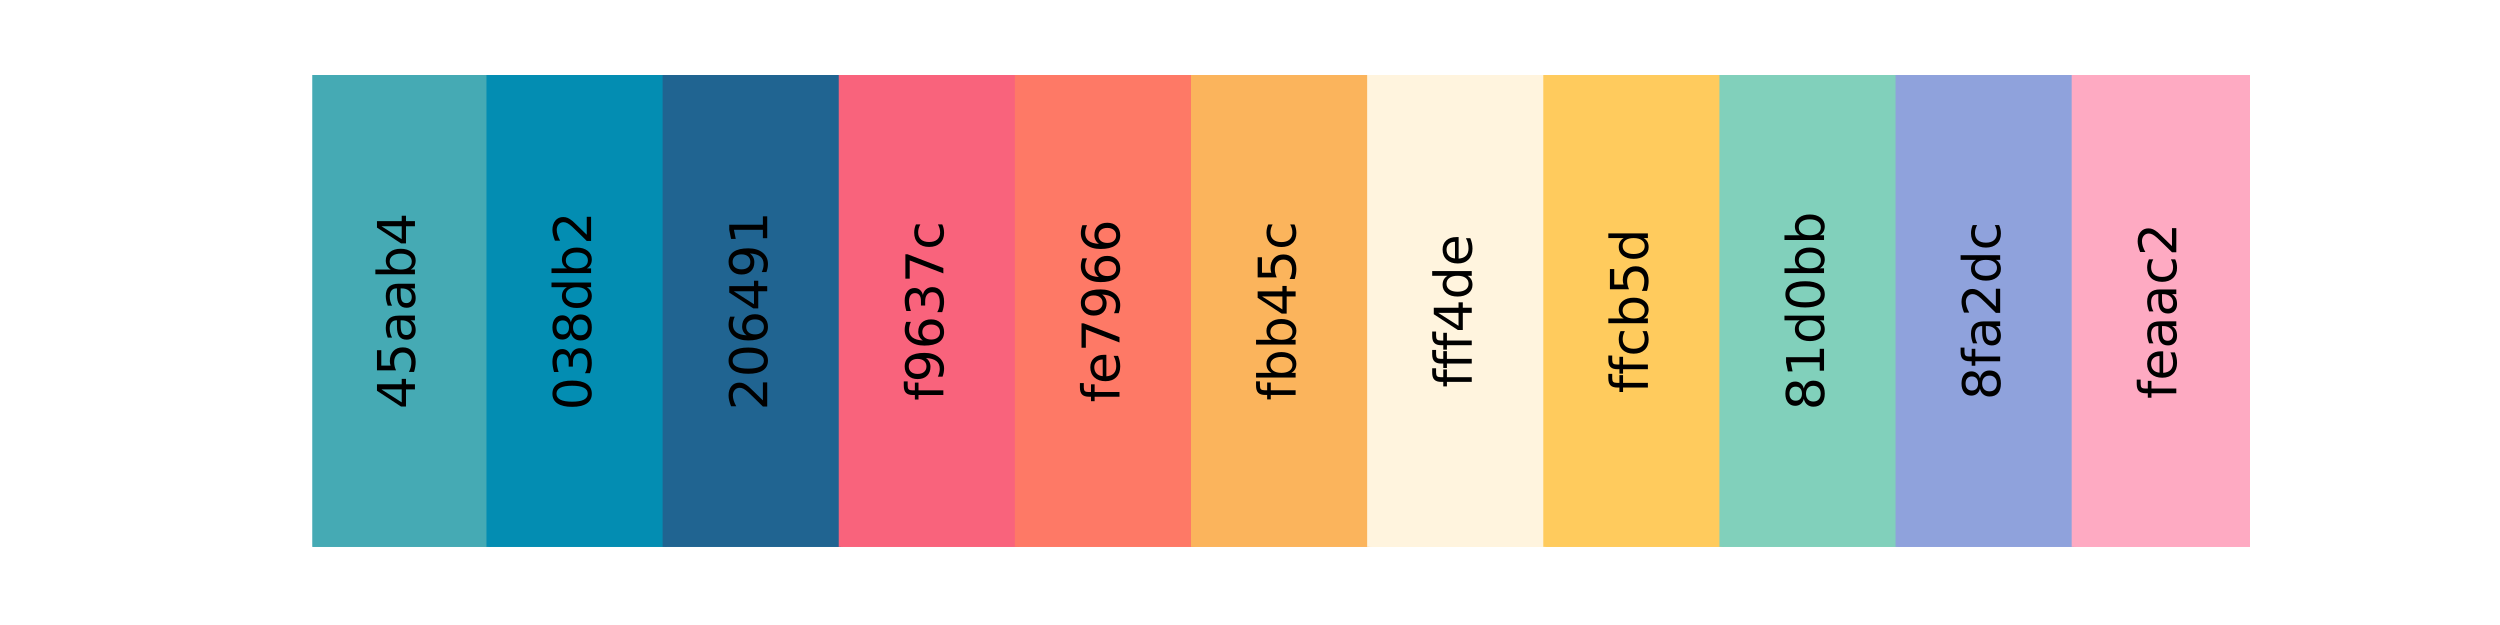
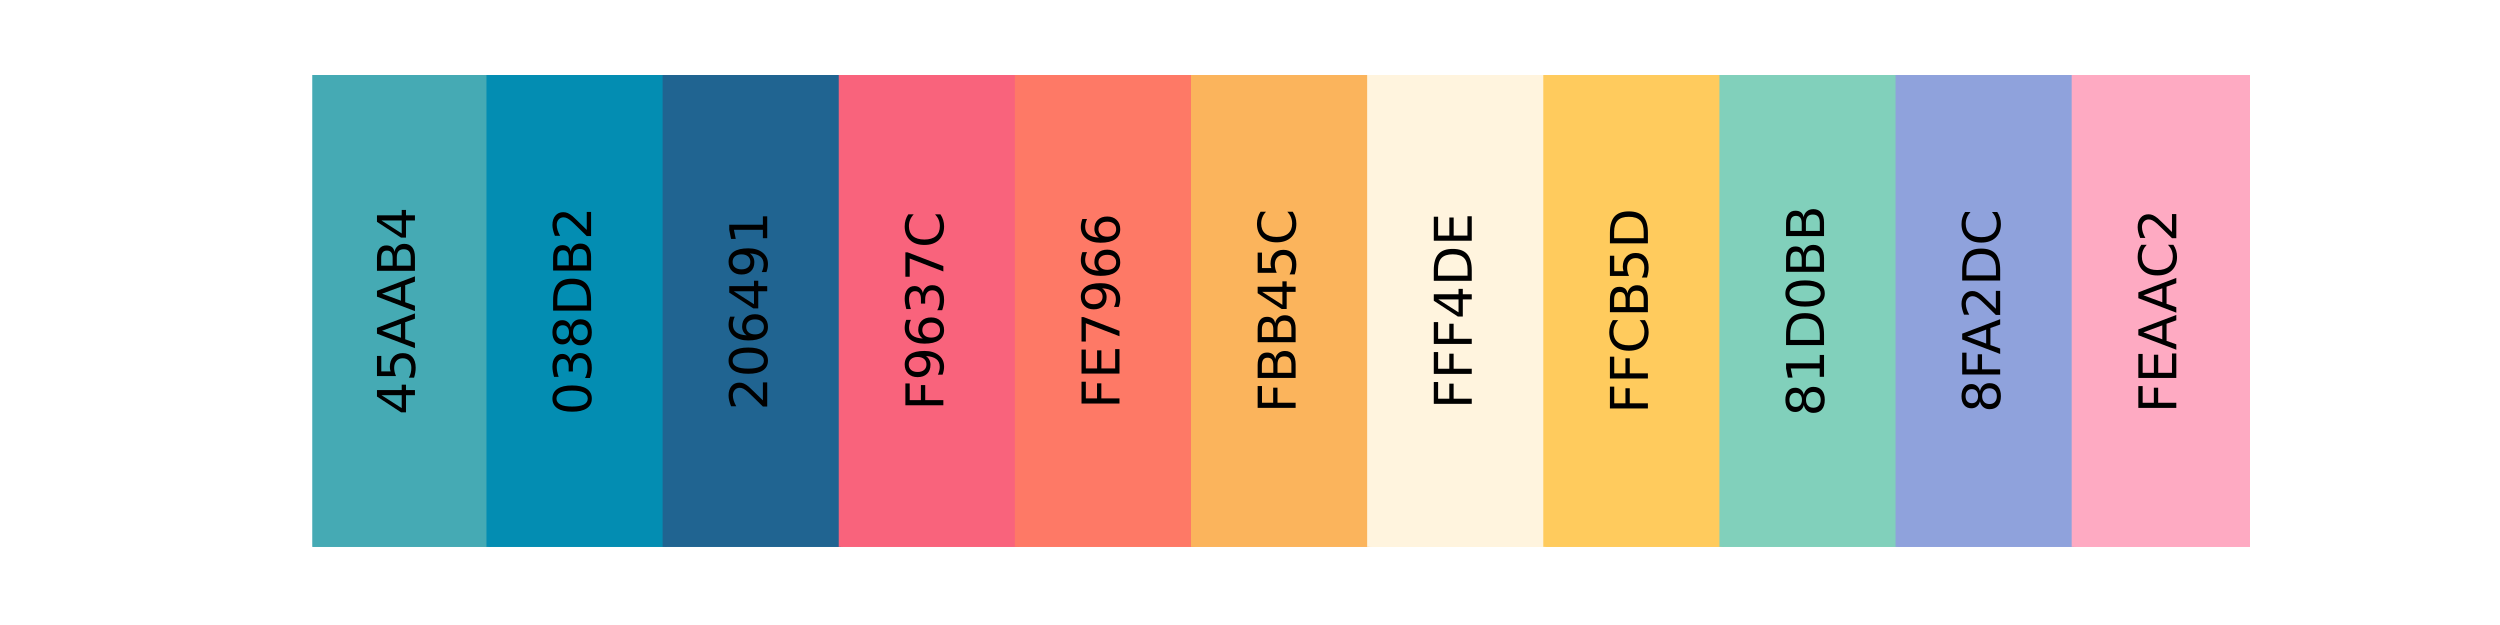
<svg xmlns="http://www.w3.org/2000/svg" xmlns:xlink="http://www.w3.org/1999/xlink" height="144pt" version="1.1" viewBox="0 0 576 144" width="576pt">
  <defs>
    <style type="text/css">
*{stroke-linecap:butt;stroke-linejoin:round;}
  </style>
  </defs>
  <g id="figure_1">
    <g id="patch_1">
      <path d="M 0 144  L 576 144  L 576 0  L 0 0  z " style="fill:#ffffff;" />
    </g>
    <g id="axes_1">
      <g id="patch_2">
-         <path clip-path="url(#pbe54820634)" d="M 72 126  L 112.582 126  L 112.582 17.28  L 72 17.28  z " style="fill:#45aab4;stroke:#45aab4;stroke-linejoin:miter;" />
+         <path clip-path="url(#p4ceb09b777)" d="M 72 126  L 112.582 126  L 112.582 17.28  L 72 17.28  z " style="fill:#45aab4;stroke:#45aab4;stroke-linejoin:miter;" />
      </g>
      <g id="patch_3">
-         <path clip-path="url(#pbe54820634)" d="M 112.582 126  L 153.164 126  L 153.164 17.28  L 112.582 17.28  z " style="fill:#038db2;stroke:#038db2;stroke-linejoin:miter;" />
+         <path clip-path="url(#p4ceb09b777)" d="M 112.582 126  L 153.164 126  L 153.164 17.28  L 112.582 17.28  z " style="fill:#038db2;stroke:#038db2;stroke-linejoin:miter;" />
      </g>
      <g id="patch_4">
-         <path clip-path="url(#pbe54820634)" d="M 153.164 126  L 193.745 126  L 193.745 17.28  L 153.164 17.28  z " style="fill:#206491;stroke:#206491;stroke-linejoin:miter;" />
+         <path clip-path="url(#p4ceb09b777)" d="M 153.164 126  L 193.745 126  L 193.745 17.28  L 153.164 17.28  z " style="fill:#206491;stroke:#206491;stroke-linejoin:miter;" />
      </g>
      <g id="patch_5">
-         <path clip-path="url(#pbe54820634)" d="M 193.745 126  L 234.327 126  L 234.327 17.28  L 193.745 17.28  z " style="fill:#f9637c;stroke:#f9637c;stroke-linejoin:miter;" />
+         <path clip-path="url(#p4ceb09b777)" d="M 193.745 126  L 234.327 126  L 234.327 17.28  L 193.745 17.28  z " style="fill:#f9637c;stroke:#f9637c;stroke-linejoin:miter;" />
      </g>
      <g id="patch_6">
-         <path clip-path="url(#pbe54820634)" d="M 234.327 126  L 274.909 126  L 274.909 17.28  L 234.327 17.28  z " style="fill:#fe7966;stroke:#fe7966;stroke-linejoin:miter;" />
+         <path clip-path="url(#p4ceb09b777)" d="M 234.327 126  L 274.909 126  L 274.909 17.28  L 234.327 17.28  z " style="fill:#fe7966;stroke:#fe7966;stroke-linejoin:miter;" />
      </g>
      <g id="patch_7">
-         <path clip-path="url(#pbe54820634)" d="M 274.909 126  L 315.491 126  L 315.491 17.28  L 274.909 17.28  z " style="fill:#fbb45c;stroke:#fbb45c;stroke-linejoin:miter;" />
+         <path clip-path="url(#p4ceb09b777)" d="M 274.909 126  L 315.491 126  L 315.491 17.28  L 274.909 17.28  z " style="fill:#fbb45c;stroke:#fbb45c;stroke-linejoin:miter;" />
      </g>
      <g id="patch_8">
-         <path clip-path="url(#pbe54820634)" d="M 315.491 126  L 356.073 126  L 356.073 17.28  L 315.491 17.28  z " style="fill:#fff4de;stroke:#fff4de;stroke-linejoin:miter;" />
+         <path clip-path="url(#p4ceb09b777)" d="M 315.491 126  L 356.073 126  L 356.073 17.28  L 315.491 17.28  z " style="fill:#fff4de;stroke:#fff4de;stroke-linejoin:miter;" />
      </g>
      <g id="patch_9">
-         <path clip-path="url(#pbe54820634)" d="M 356.073 126  L 396.655 126  L 396.655 17.28  L 356.073 17.28  z " style="fill:#ffcb5d;stroke:#ffcb5d;stroke-linejoin:miter;" />
+         <path clip-path="url(#p4ceb09b777)" d="M 356.073 126  L 396.655 126  L 396.655 17.28  L 356.073 17.28  z " style="fill:#ffcb5d;stroke:#ffcb5d;stroke-linejoin:miter;" />
      </g>
      <g id="patch_10">
-         <path clip-path="url(#pbe54820634)" d="M 396.655 126  L 437.236 126  L 437.236 17.28  L 396.655 17.28  z " style="fill:#81d0bb;stroke:#81d0bb;stroke-linejoin:miter;" />
+         <path clip-path="url(#p4ceb09b777)" d="M 396.655 126  L 437.236 126  L 437.236 17.28  L 396.655 17.28  z " style="fill:#81d0bb;stroke:#81d0bb;stroke-linejoin:miter;" />
      </g>
      <g id="patch_11">
-         <path clip-path="url(#pbe54820634)" d="M 437.236 126  L 477.818 126  L 477.818 17.28  L 437.236 17.28  z " style="fill:#8fa2dc;stroke:#8fa2dc;stroke-linejoin:miter;" />
+         <path clip-path="url(#p4ceb09b777)" d="M 437.236 126  L 477.818 126  L 477.818 17.28  L 437.236 17.28  z " style="fill:#8fa2dc;stroke:#8fa2dc;stroke-linejoin:miter;" />
      </g>
      <g id="patch_12">
-         <path clip-path="url(#pbe54820634)" d="M 477.818 126  L 518.4 126  L 518.4 17.28  L 477.818 17.28  z " style="fill:#feaac2;stroke:#feaac2;stroke-linejoin:miter;" />
+         <path clip-path="url(#p4ceb09b777)" d="M 477.818 126  L 518.4 126  L 518.4 17.28  L 477.818 17.28  z " style="fill:#feaac2;stroke:#feaac2;stroke-linejoin:miter;" />
      </g>
      <g id="text_1">
        <defs>
          <path d="M 37.797 64.312  L 12.891 25.391  L 37.797 25.391  z M 35.203 72.906  L 47.609 72.906  L 47.609 25.391  L 58.016 25.391  L 58.016 17.188  L 47.609 17.188  L 47.609 0  L 37.797 0  L 37.797 17.188  L 4.891 17.188  L 4.891 26.703  z " id="DejaVuSans-52" />
          <path d="M 10.797 72.906  L 49.516 72.906  L 49.516 64.594  L 19.828 64.594  L 19.828 46.734  Q 21.969 47.469 24.109 47.828  Q 26.266 48.188 28.422 48.188  Q 40.625 48.188 47.75 41.5  Q 54.891 34.812 54.891 23.391  Q 54.891 11.625 47.562 5.094  Q 40.234 -1.422 26.906 -1.422  Q 22.312 -1.422 17.547 -0.641  Q 12.797 0.141 7.719 1.703  L 7.719 11.625  Q 12.109 9.234 16.797 8.062  Q 21.484 6.891 26.703 6.891  Q 35.156 6.891 40.078 11.328  Q 45.016 15.766 45.016 23.391  Q 45.016 31 40.078 35.438  Q 35.156 39.891 26.703 39.891  Q 22.75 39.891 18.812 39.016  Q 14.891 38.141 10.797 36.281  z " id="DejaVuSans-53" />
-           <path d="M 34.281 27.484  Q 23.391 27.484 19.188 25  Q 14.984 22.516 14.984 16.5  Q 14.984 11.719 18.141 8.906  Q 21.297 6.109 26.703 6.109  Q 34.188 6.109 38.703 11.406  Q 43.219 16.703 43.219 25.484  L 43.219 27.484  z M 52.203 31.203  L 52.203 0  L 43.219 0  L 43.219 8.297  Q 40.141 3.328 35.547 0.953  Q 30.953 -1.422 24.312 -1.422  Q 15.922 -1.422 10.953 3.297  Q 6 8.016 6 15.922  Q 6 25.141 12.172 29.828  Q 18.359 34.516 30.609 34.516  L 43.219 34.516  L 43.219 35.406  Q 43.219 41.609 39.141 45  Q 35.062 48.391 27.688 48.391  Q 23 48.391 18.547 47.266  Q 14.109 46.141 10.016 43.891  L 10.016 52.203  Q 14.938 54.109 19.578 55.047  Q 24.219 56 28.609 56  Q 40.484 56 46.344 49.844  Q 52.203 43.703 52.203 31.203  z " id="DejaVuSans-97" />
-           <path d="M 48.688 27.297  Q 48.688 37.203 44.609 42.844  Q 40.531 48.484 33.406 48.484  Q 26.266 48.484 22.188 42.844  Q 18.109 37.203 18.109 27.297  Q 18.109 17.391 22.188 11.75  Q 26.266 6.109 33.406 6.109  Q 40.531 6.109 44.609 11.75  Q 48.688 17.391 48.688 27.297  z M 18.109 46.391  Q 20.953 51.266 25.266 53.625  Q 29.594 56 35.594 56  Q 45.562 56 51.781 48.094  Q 58.016 40.188 58.016 27.297  Q 58.016 14.406 51.781 6.484  Q 45.562 -1.422 35.594 -1.422  Q 29.594 -1.422 25.266 0.953  Q 20.953 3.328 18.109 8.203  L 18.109 0  L 9.078 0  L 9.078 75.984  L 18.109 75.984  z " id="DejaVuSans-98" />
+           <path d="M 34.188 63.188  L 20.797 26.906  L 47.609 26.906  z M 28.609 72.906  L 39.797 72.906  L 67.578 0  L 57.328 0  L 50.688 18.703  L 17.828 18.703  L 11.188 0  L 0.781 0  z " id="DejaVuSans-65" />
+           <path d="M 19.672 34.812  L 19.672 8.109  L 35.5 8.109  Q 43.453 8.109 47.281 11.406  Q 51.125 14.703 51.125 21.484  Q 51.125 28.328 47.281 31.562  Q 43.453 34.812 35.5 34.812  z M 19.672 64.797  L 19.672 42.828  L 34.281 42.828  Q 41.5 42.828 45.031 45.531  Q 48.578 48.25 48.578 53.812  Q 48.578 59.328 45.031 62.062  Q 41.5 64.797 34.281 64.797  z M 9.812 72.906  L 35.016 72.906  Q 46.297 72.906 52.391 68.219  Q 58.5 63.531 58.5 54.891  Q 58.5 48.188 55.375 44.234  Q 52.25 40.281 46.188 39.312  Q 53.469 37.75 57.5 32.781  Q 61.531 27.828 61.531 20.406  Q 61.531 10.641 54.891 5.312  Q 48.25 0 35.984 0  L 9.812 0  z " id="DejaVuSans-66" />
        </defs>
-         <g transform="translate(95.60216 94.25531)rotate(-90)scale(0.12 -0.12)">
+         <g transform="translate(95.60216 95.58281)rotate(-90)scale(0.12 -0.12)">
          <use xlink:href="#DejaVuSans-52" />
          <use x="63.623" xlink:href="#DejaVuSans-53" />
-           <use x="127.246" xlink:href="#DejaVuSans-97" />
-           <use x="188.525" xlink:href="#DejaVuSans-97" />
-           <use x="249.805" xlink:href="#DejaVuSans-98" />
-           <use x="313.281" xlink:href="#DejaVuSans-52" />
+           <use x="127.246" xlink:href="#DejaVuSans-65" />
+           <use x="198.404" xlink:href="#DejaVuSans-65" />
+           <use x="266.812" xlink:href="#DejaVuSans-66" />
+           <use x="335.416" xlink:href="#DejaVuSans-52" />
        </g>
      </g>
      <g id="text_2">
        <defs>
          <path d="M 31.781 66.406  Q 24.172 66.406 20.328 58.906  Q 16.5 51.422 16.5 36.375  Q 16.5 21.391 20.328 13.891  Q 24.172 6.391 31.781 6.391  Q 39.453 6.391 43.281 13.891  Q 47.125 21.391 47.125 36.375  Q 47.125 51.422 43.281 58.906  Q 39.453 66.406 31.781 66.406  z M 31.781 74.219  Q 44.047 74.219 50.516 64.516  Q 56.984 54.828 56.984 36.375  Q 56.984 17.969 50.516 8.266  Q 44.047 -1.422 31.781 -1.422  Q 19.531 -1.422 13.062 8.266  Q 6.594 17.969 6.594 36.375  Q 6.594 54.828 13.062 64.516  Q 19.531 74.219 31.781 74.219  z " id="DejaVuSans-48" />
          <path d="M 40.578 39.312  Q 47.656 37.797 51.625 33  Q 55.609 28.219 55.609 21.188  Q 55.609 10.406 48.188 4.484  Q 40.766 -1.422 27.094 -1.422  Q 22.516 -1.422 17.656 -0.516  Q 12.797 0.391 7.625 2.203  L 7.625 11.719  Q 11.719 9.328 16.594 8.109  Q 21.484 6.891 26.812 6.891  Q 36.078 6.891 40.938 10.547  Q 45.797 14.203 45.797 21.188  Q 45.797 27.641 41.281 31.266  Q 36.766 34.906 28.719 34.906  L 20.219 34.906  L 20.219 43.016  L 29.109 43.016  Q 36.375 43.016 40.234 45.922  Q 44.094 48.828 44.094 54.297  Q 44.094 59.906 40.109 62.906  Q 36.141 65.922 28.719 65.922  Q 24.656 65.922 20.016 65.031  Q 15.375 64.156 9.812 62.312  L 9.812 71.094  Q 15.438 72.656 20.344 73.438  Q 25.25 74.219 29.594 74.219  Q 40.828 74.219 47.359 69.109  Q 53.906 64.016 53.906 55.328  Q 53.906 49.266 50.438 45.094  Q 46.969 40.922 40.578 39.312  z " id="DejaVuSans-51" />
          <path d="M 31.781 34.625  Q 24.75 34.625 20.719 30.859  Q 16.703 27.094 16.703 20.516  Q 16.703 13.922 20.719 10.156  Q 24.75 6.391 31.781 6.391  Q 38.812 6.391 42.859 10.172  Q 46.922 13.969 46.922 20.516  Q 46.922 27.094 42.891 30.859  Q 38.875 34.625 31.781 34.625  z M 21.922 38.812  Q 15.578 40.375 12.031 44.719  Q 8.5 49.078 8.5 55.328  Q 8.5 64.062 14.719 69.141  Q 20.953 74.219 31.781 74.219  Q 42.672 74.219 48.875 69.141  Q 55.078 64.062 55.078 55.328  Q 55.078 49.078 51.531 44.719  Q 48 40.375 41.703 38.812  Q 48.828 37.156 52.797 32.312  Q 56.781 27.484 56.781 20.516  Q 56.781 9.906 50.312 4.234  Q 43.844 -1.422 31.781 -1.422  Q 19.734 -1.422 13.25 4.234  Q 6.781 9.906 6.781 20.516  Q 6.781 27.484 10.781 32.312  Q 14.797 37.156 21.922 38.812  z M 18.312 54.391  Q 18.312 48.734 21.844 45.562  Q 25.391 42.391 31.781 42.391  Q 38.141 42.391 41.719 45.562  Q 45.312 48.734 45.312 54.391  Q 45.312 60.062 41.719 63.234  Q 38.141 66.406 31.781 66.406  Q 25.391 66.406 21.844 63.234  Q 18.312 60.062 18.312 54.391  z " id="DejaVuSans-56" />
-           <path d="M 45.406 46.391  L 45.406 75.984  L 54.391 75.984  L 54.391 0  L 45.406 0  L 45.406 8.203  Q 42.578 3.328 38.25 0.953  Q 33.938 -1.422 27.875 -1.422  Q 17.969 -1.422 11.734 6.484  Q 5.516 14.406 5.516 27.297  Q 5.516 40.188 11.734 48.094  Q 17.969 56 27.875 56  Q 33.938 56 38.25 53.625  Q 42.578 51.266 45.406 46.391  z M 14.797 27.297  Q 14.797 17.391 18.875 11.75  Q 22.953 6.109 30.078 6.109  Q 37.203 6.109 41.297 11.75  Q 45.406 17.391 45.406 27.297  Q 45.406 37.203 41.297 42.844  Q 37.203 48.484 30.078 48.484  Q 22.953 48.484 18.875 42.844  Q 14.797 37.203 14.797 27.297  z " id="DejaVuSans-100" />
+           <path d="M 19.672 64.797  L 19.672 8.109  L 31.594 8.109  Q 46.688 8.109 53.688 14.938  Q 60.688 21.781 60.688 36.531  Q 60.688 51.172 53.688 57.984  Q 46.688 64.797 31.594 64.797  z M 9.812 72.906  L 30.078 72.906  Q 51.266 72.906 61.172 64.094  Q 71.094 55.281 71.094 36.531  Q 71.094 17.672 61.125 8.828  Q 51.172 0 30.078 0  L 9.812 0  z " id="DejaVuSans-68" />
          <path d="M 19.188 8.297  L 53.609 8.297  L 53.609 0  L 7.328 0  L 7.328 8.297  Q 12.938 14.109 22.625 23.891  Q 32.328 33.688 34.812 36.531  Q 39.547 41.844 41.422 45.531  Q 43.312 49.219 43.312 52.781  Q 43.312 58.594 39.234 62.25  Q 35.156 65.922 28.609 65.922  Q 23.969 65.922 18.812 64.312  Q 13.672 62.703 7.812 59.422  L 7.812 69.391  Q 13.766 71.781 18.938 73  Q 24.125 74.219 28.422 74.219  Q 39.75 74.219 46.484 68.547  Q 53.219 62.891 53.219 53.422  Q 53.219 48.922 51.531 44.891  Q 49.859 40.875 45.406 35.406  Q 44.188 33.984 37.641 27.219  Q 31.109 20.453 19.188 8.297  z " id="DejaVuSans-50" />
        </defs>
-         <g transform="translate(136.184 94.52813)rotate(-90)scale(0.12 -0.12)">
+         <g transform="translate(136.184 95.64656)rotate(-90)scale(0.12 -0.12)">
          <use xlink:href="#DejaVuSans-48" />
          <use x="63.623" xlink:href="#DejaVuSans-51" />
          <use x="127.246" xlink:href="#DejaVuSans-56" />
-           <use x="190.869" xlink:href="#DejaVuSans-100" />
-           <use x="254.346" xlink:href="#DejaVuSans-98" />
-           <use x="317.822" xlink:href="#DejaVuSans-50" />
+           <use x="190.869" xlink:href="#DejaVuSans-68" />
+           <use x="267.871" xlink:href="#DejaVuSans-66" />
+           <use x="336.475" xlink:href="#DejaVuSans-50" />
        </g>
      </g>
      <g id="text_3">
        <defs>
          <path d="M 33.016 40.375  Q 26.375 40.375 22.484 35.828  Q 18.609 31.297 18.609 23.391  Q 18.609 15.531 22.484 10.953  Q 26.375 6.391 33.016 6.391  Q 39.656 6.391 43.531 10.953  Q 47.406 15.531 47.406 23.391  Q 47.406 31.297 43.531 35.828  Q 39.656 40.375 33.016 40.375  z M 52.594 71.297  L 52.594 62.312  Q 48.875 64.062 45.094 64.984  Q 41.312 65.922 37.594 65.922  Q 27.828 65.922 22.672 59.328  Q 17.531 52.734 16.797 39.406  Q 19.672 43.656 24.016 45.922  Q 28.375 48.188 33.594 48.188  Q 44.578 48.188 50.953 41.516  Q 57.328 34.859 57.328 23.391  Q 57.328 12.156 50.688 5.359  Q 44.047 -1.422 33.016 -1.422  Q 20.359 -1.422 13.672 8.266  Q 6.984 17.969 6.984 36.375  Q 6.984 53.656 15.188 63.938  Q 23.391 74.219 37.203 74.219  Q 40.922 74.219 44.703 73.484  Q 48.484 72.75 52.594 71.297  z " id="DejaVuSans-54" />
          <path d="M 10.984 1.516  L 10.984 10.5  Q 14.703 8.734 18.5 7.812  Q 22.312 6.891 25.984 6.891  Q 35.75 6.891 40.891 13.453  Q 46.047 20.016 46.781 33.406  Q 43.953 29.203 39.594 26.953  Q 35.25 24.703 29.984 24.703  Q 19.047 24.703 12.672 31.312  Q 6.297 37.938 6.297 49.422  Q 6.297 60.641 12.938 67.422  Q 19.578 74.219 30.609 74.219  Q 43.266 74.219 49.922 64.516  Q 56.594 54.828 56.594 36.375  Q 56.594 19.141 48.406 8.859  Q 40.234 -1.422 26.422 -1.422  Q 22.703 -1.422 18.891 -0.688  Q 15.094 0.047 10.984 1.516  z M 30.609 32.422  Q 37.25 32.422 41.125 36.953  Q 45.016 41.5 45.016 49.422  Q 45.016 57.281 41.125 61.844  Q 37.25 66.406 30.609 66.406  Q 23.969 66.406 20.094 61.844  Q 16.219 57.281 16.219 49.422  Q 16.219 41.5 20.094 36.953  Q 23.969 32.422 30.609 32.422  z " id="DejaVuSans-57" />
          <path d="M 12.406 8.297  L 28.516 8.297  L 28.516 63.922  L 10.984 60.406  L 10.984 69.391  L 28.422 72.906  L 38.281 72.906  L 38.281 8.297  L 54.391 8.297  L 54.391 0  L 12.406 0  z " id="DejaVuSans-49" />
        </defs>
        <g transform="translate(176.7658 94.545)rotate(-90)scale(0.12 -0.12)">
          <use xlink:href="#DejaVuSans-50" />
          <use x="63.623" xlink:href="#DejaVuSans-48" />
          <use x="127.246" xlink:href="#DejaVuSans-54" />
          <use x="190.869" xlink:href="#DejaVuSans-52" />
          <use x="254.492" xlink:href="#DejaVuSans-57" />
          <use x="318.115" xlink:href="#DejaVuSans-49" />
        </g>
      </g>
      <g id="text_4">
        <defs>
-           <path d="M 37.109 75.984  L 37.109 68.5  L 28.516 68.5  Q 23.688 68.5 21.797 66.547  Q 19.922 64.594 19.922 59.516  L 19.922 54.688  L 34.719 54.688  L 34.719 47.703  L 19.922 47.703  L 19.922 0  L 10.891 0  L 10.891 47.703  L 2.297 47.703  L 2.297 54.688  L 10.891 54.688  L 10.891 58.5  Q 10.891 67.625 15.141 71.797  Q 19.391 75.984 28.609 75.984  z " id="DejaVuSans-102" />
+           <path d="M 9.812 72.906  L 51.703 72.906  L 51.703 64.594  L 19.672 64.594  L 19.672 43.109  L 48.578 43.109  L 48.578 34.812  L 19.672 34.812  L 19.672 0  L 9.812 0  z " id="DejaVuSans-70" />
          <path d="M 8.203 72.906  L 55.078 72.906  L 55.078 68.703  L 28.609 0  L 18.312 0  L 43.219 64.594  L 8.203 64.594  z " id="DejaVuSans-55" />
-           <path d="M 48.781 52.594  L 48.781 44.188  Q 44.969 46.297 41.141 47.344  Q 37.312 48.391 33.406 48.391  Q 24.656 48.391 19.812 42.844  Q 14.984 37.312 14.984 27.297  Q 14.984 17.281 19.812 11.734  Q 24.656 6.203 33.406 6.203  Q 37.312 6.203 41.141 7.25  Q 44.969 8.297 48.781 10.406  L 48.781 2.094  Q 45.016 0.344 40.984 -0.531  Q 36.969 -1.422 32.422 -1.422  Q 20.062 -1.422 12.781 6.344  Q 5.516 14.109 5.516 27.297  Q 5.516 40.672 12.859 48.328  Q 20.219 56 33.016 56  Q 37.156 56 41.109 55.141  Q 45.062 54.297 48.781 52.594  z " id="DejaVuSans-99" />
+           <path d="M 64.406 67.281  L 64.406 56.891  Q 59.422 61.531 53.781 63.812  Q 48.141 66.109 41.797 66.109  Q 29.297 66.109 22.656 58.469  Q 16.016 50.828 16.016 36.375  Q 16.016 21.969 22.656 14.328  Q 29.297 6.688 41.797 6.688  Q 48.141 6.688 53.781 8.984  Q 59.422 11.281 64.406 15.922  L 64.406 5.609  Q 59.234 2.094 53.438 0.328  Q 47.656 -1.422 41.219 -1.422  Q 24.656 -1.422 15.125 8.703  Q 5.609 18.844 5.609 36.375  Q 5.609 53.953 15.125 64.078  Q 24.656 74.219 41.219 74.219  Q 47.75 74.219 53.531 72.484  Q 59.328 70.75 64.406 67.281  z " id="DejaVuSans-67" />
        </defs>
-         <g transform="translate(217.3476 92.32125)rotate(-90)scale(0.12 -0.12)">
-           <use xlink:href="#DejaVuSans-102" />
-           <use x="35.205" xlink:href="#DejaVuSans-57" />
-           <use x="98.828" xlink:href="#DejaVuSans-54" />
-           <use x="162.451" xlink:href="#DejaVuSans-51" />
-           <use x="226.074" xlink:href="#DejaVuSans-55" />
-           <use x="289.697" xlink:href="#DejaVuSans-99" />
+         <g transform="translate(217.3476 94.55062)rotate(-90)scale(0.12 -0.12)">
+           <use xlink:href="#DejaVuSans-70" />
+           <use x="57.52" xlink:href="#DejaVuSans-57" />
+           <use x="121.143" xlink:href="#DejaVuSans-54" />
+           <use x="184.766" xlink:href="#DejaVuSans-51" />
+           <use x="248.389" xlink:href="#DejaVuSans-55" />
+           <use x="312.012" xlink:href="#DejaVuSans-67" />
        </g>
      </g>
      <g id="text_5">
        <defs>
-           <path d="M 56.203 29.594  L 56.203 25.203  L 14.891 25.203  Q 15.484 15.922 20.484 11.062  Q 25.484 6.203 34.422 6.203  Q 39.594 6.203 44.453 7.469  Q 49.312 8.734 54.109 11.281  L 54.109 2.781  Q 49.266 0.734 44.188 -0.344  Q 39.109 -1.422 33.891 -1.422  Q 20.797 -1.422 13.156 6.188  Q 5.516 13.812 5.516 26.812  Q 5.516 40.234 12.766 48.109  Q 20.016 56 32.328 56  Q 43.359 56 49.781 48.891  Q 56.203 41.797 56.203 29.594  z M 47.219 32.234  Q 47.125 39.594 43.094 43.984  Q 39.062 48.391 32.422 48.391  Q 24.906 48.391 20.391 44.141  Q 15.875 39.891 15.188 32.172  z " id="DejaVuSans-101" />
+           <path d="M 9.812 72.906  L 55.906 72.906  L 55.906 64.594  L 19.672 64.594  L 19.672 43.016  L 54.391 43.016  L 54.391 34.719  L 19.672 34.719  L 19.672 8.297  L 56.781 8.297  L 56.781 0  L 9.812 0  z " id="DejaVuSans-69" />
        </defs>
-         <g transform="translate(257.9294 92.71406)rotate(-90)scale(0.12 -0.12)">
-           <use xlink:href="#DejaVuSans-102" />
-           <use x="35.205" xlink:href="#DejaVuSans-101" />
-           <use x="96.729" xlink:href="#DejaVuSans-55" />
-           <use x="160.352" xlink:href="#DejaVuSans-57" />
-           <use x="223.975" xlink:href="#DejaVuSans-54" />
-           <use x="287.598" xlink:href="#DejaVuSans-54" />
+         <g transform="translate(257.9294 94.15219)rotate(-90)scale(0.12 -0.12)">
+           <use xlink:href="#DejaVuSans-70" />
+           <use x="57.52" xlink:href="#DejaVuSans-69" />
+           <use x="120.703" xlink:href="#DejaVuSans-55" />
+           <use x="184.326" xlink:href="#DejaVuSans-57" />
+           <use x="247.949" xlink:href="#DejaVuSans-54" />
+           <use x="311.572" xlink:href="#DejaVuSans-54" />
        </g>
      </g>
      <g id="text_6">
-         <g transform="translate(298.5113 92.30437)rotate(-90)scale(0.12 -0.12)">
-           <use xlink:href="#DejaVuSans-102" />
-           <use x="35.205" xlink:href="#DejaVuSans-98" />
-           <use x="98.682" xlink:href="#DejaVuSans-98" />
-           <use x="162.158" xlink:href="#DejaVuSans-52" />
-           <use x="225.781" xlink:href="#DejaVuSans-53" />
-           <use x="289.404" xlink:href="#DejaVuSans-99" />
+         <g transform="translate(298.5113 95.14875)rotate(-90)scale(0.12 -0.12)">
+           <use xlink:href="#DejaVuSans-70" />
+           <use x="57.52" xlink:href="#DejaVuSans-66" />
+           <use x="126.123" xlink:href="#DejaVuSans-66" />
+           <use x="194.727" xlink:href="#DejaVuSans-52" />
+           <use x="258.35" xlink:href="#DejaVuSans-53" />
+           <use x="321.973" xlink:href="#DejaVuSans-67" />
        </g>
      </g>
      <g id="text_7">
-         <g transform="translate(339.0931 89.295)rotate(-90)scale(0.12 -0.12)">
-           <use xlink:href="#DejaVuSans-102" />
-           <use x="35.205" xlink:href="#DejaVuSans-102" />
-           <use x="70.41" xlink:href="#DejaVuSans-102" />
-           <use x="105.615" xlink:href="#DejaVuSans-52" />
-           <use x="169.238" xlink:href="#DejaVuSans-100" />
-           <use x="232.715" xlink:href="#DejaVuSans-101" />
+         <g transform="translate(339.0931 94.22156)rotate(-90)scale(0.12 -0.12)">
+           <use xlink:href="#DejaVuSans-70" />
+           <use x="57.52" xlink:href="#DejaVuSans-70" />
+           <use x="115.039" xlink:href="#DejaVuSans-70" />
+           <use x="172.559" xlink:href="#DejaVuSans-52" />
+           <use x="236.182" xlink:href="#DejaVuSans-68" />
+           <use x="313.184" xlink:href="#DejaVuSans-69" />
        </g>
      </g>
      <g id="text_8">
-         <g transform="translate(379.6749 90.59906)rotate(-90)scale(0.12 -0.12)">
-           <use xlink:href="#DejaVuSans-102" />
-           <use x="35.205" xlink:href="#DejaVuSans-102" />
-           <use x="70.41" xlink:href="#DejaVuSans-99" />
-           <use x="125.391" xlink:href="#DejaVuSans-98" />
-           <use x="188.867" xlink:href="#DejaVuSans-53" />
-           <use x="252.49" xlink:href="#DejaVuSans-100" />
+         <g transform="translate(379.6749 95.28562)rotate(-90)scale(0.12 -0.12)">
+           <use xlink:href="#DejaVuSans-70" />
+           <use x="57.52" xlink:href="#DejaVuSans-70" />
+           <use x="115.039" xlink:href="#DejaVuSans-67" />
+           <use x="184.863" xlink:href="#DejaVuSans-66" />
+           <use x="253.467" xlink:href="#DejaVuSans-53" />
+           <use x="317.09" xlink:href="#DejaVuSans-68" />
        </g>
      </g>
      <g id="text_9">
-         <g transform="translate(420.2567 94.51969)rotate(-90)scale(0.12 -0.12)">
+         <g transform="translate(420.2567 95.94563)rotate(-90)scale(0.12 -0.12)">
          <use xlink:href="#DejaVuSans-56" />
          <use x="63.623" xlink:href="#DejaVuSans-49" />
-           <use x="127.246" xlink:href="#DejaVuSans-100" />
-           <use x="190.723" xlink:href="#DejaVuSans-48" />
-           <use x="254.346" xlink:href="#DejaVuSans-98" />
-           <use x="317.822" xlink:href="#DejaVuSans-98" />
+           <use x="127.246" xlink:href="#DejaVuSans-68" />
+           <use x="204.248" xlink:href="#DejaVuSans-48" />
+           <use x="267.871" xlink:href="#DejaVuSans-66" />
+           <use x="336.475" xlink:href="#DejaVuSans-66" />
        </g>
      </g>
      <g id="text_10">
-         <g transform="translate(460.8385 92.17219)rotate(-90)scale(0.12 -0.12)">
+         <g transform="translate(460.8385 95.0925)rotate(-90)scale(0.12 -0.12)">
          <use xlink:href="#DejaVuSans-56" />
-           <use x="63.623" xlink:href="#DejaVuSans-102" />
-           <use x="98.828" xlink:href="#DejaVuSans-97" />
-           <use x="160.107" xlink:href="#DejaVuSans-50" />
-           <use x="223.73" xlink:href="#DejaVuSans-100" />
-           <use x="287.207" xlink:href="#DejaVuSans-99" />
+           <use x="63.623" xlink:href="#DejaVuSans-70" />
+           <use x="112.018" xlink:href="#DejaVuSans-65" />
+           <use x="180.426" xlink:href="#DejaVuSans-50" />
+           <use x="244.049" xlink:href="#DejaVuSans-68" />
+           <use x="321.051" xlink:href="#DejaVuSans-67" />
        </g>
      </g>
      <g id="text_11">
-         <g transform="translate(501.4203 91.91438)rotate(-90)scale(0.12 -0.12)">
-           <use xlink:href="#DejaVuSans-102" />
-           <use x="35.205" xlink:href="#DejaVuSans-101" />
-           <use x="96.729" xlink:href="#DejaVuSans-97" />
-           <use x="158.008" xlink:href="#DejaVuSans-97" />
-           <use x="219.287" xlink:href="#DejaVuSans-99" />
-           <use x="274.268" xlink:href="#DejaVuSans-50" />
+         <g transform="translate(501.4203 95.15812)rotate(-90)scale(0.12 -0.12)">
+           <use xlink:href="#DejaVuSans-70" />
+           <use x="57.52" xlink:href="#DejaVuSans-69" />
+           <use x="120.703" xlink:href="#DejaVuSans-65" />
+           <use x="191.861" xlink:href="#DejaVuSans-65" />
+           <use x="258.52" xlink:href="#DejaVuSans-67" />
+           <use x="328.344" xlink:href="#DejaVuSans-50" />
        </g>
      </g>
    </g>
  </g>
  <defs>
-     <clipPath id="pbe54820634">
+     <clipPath id="p4ceb09b777">
      <rect height="108.72" width="446.4" x="72" y="17.28" />
    </clipPath>
  </defs>
</svg>
